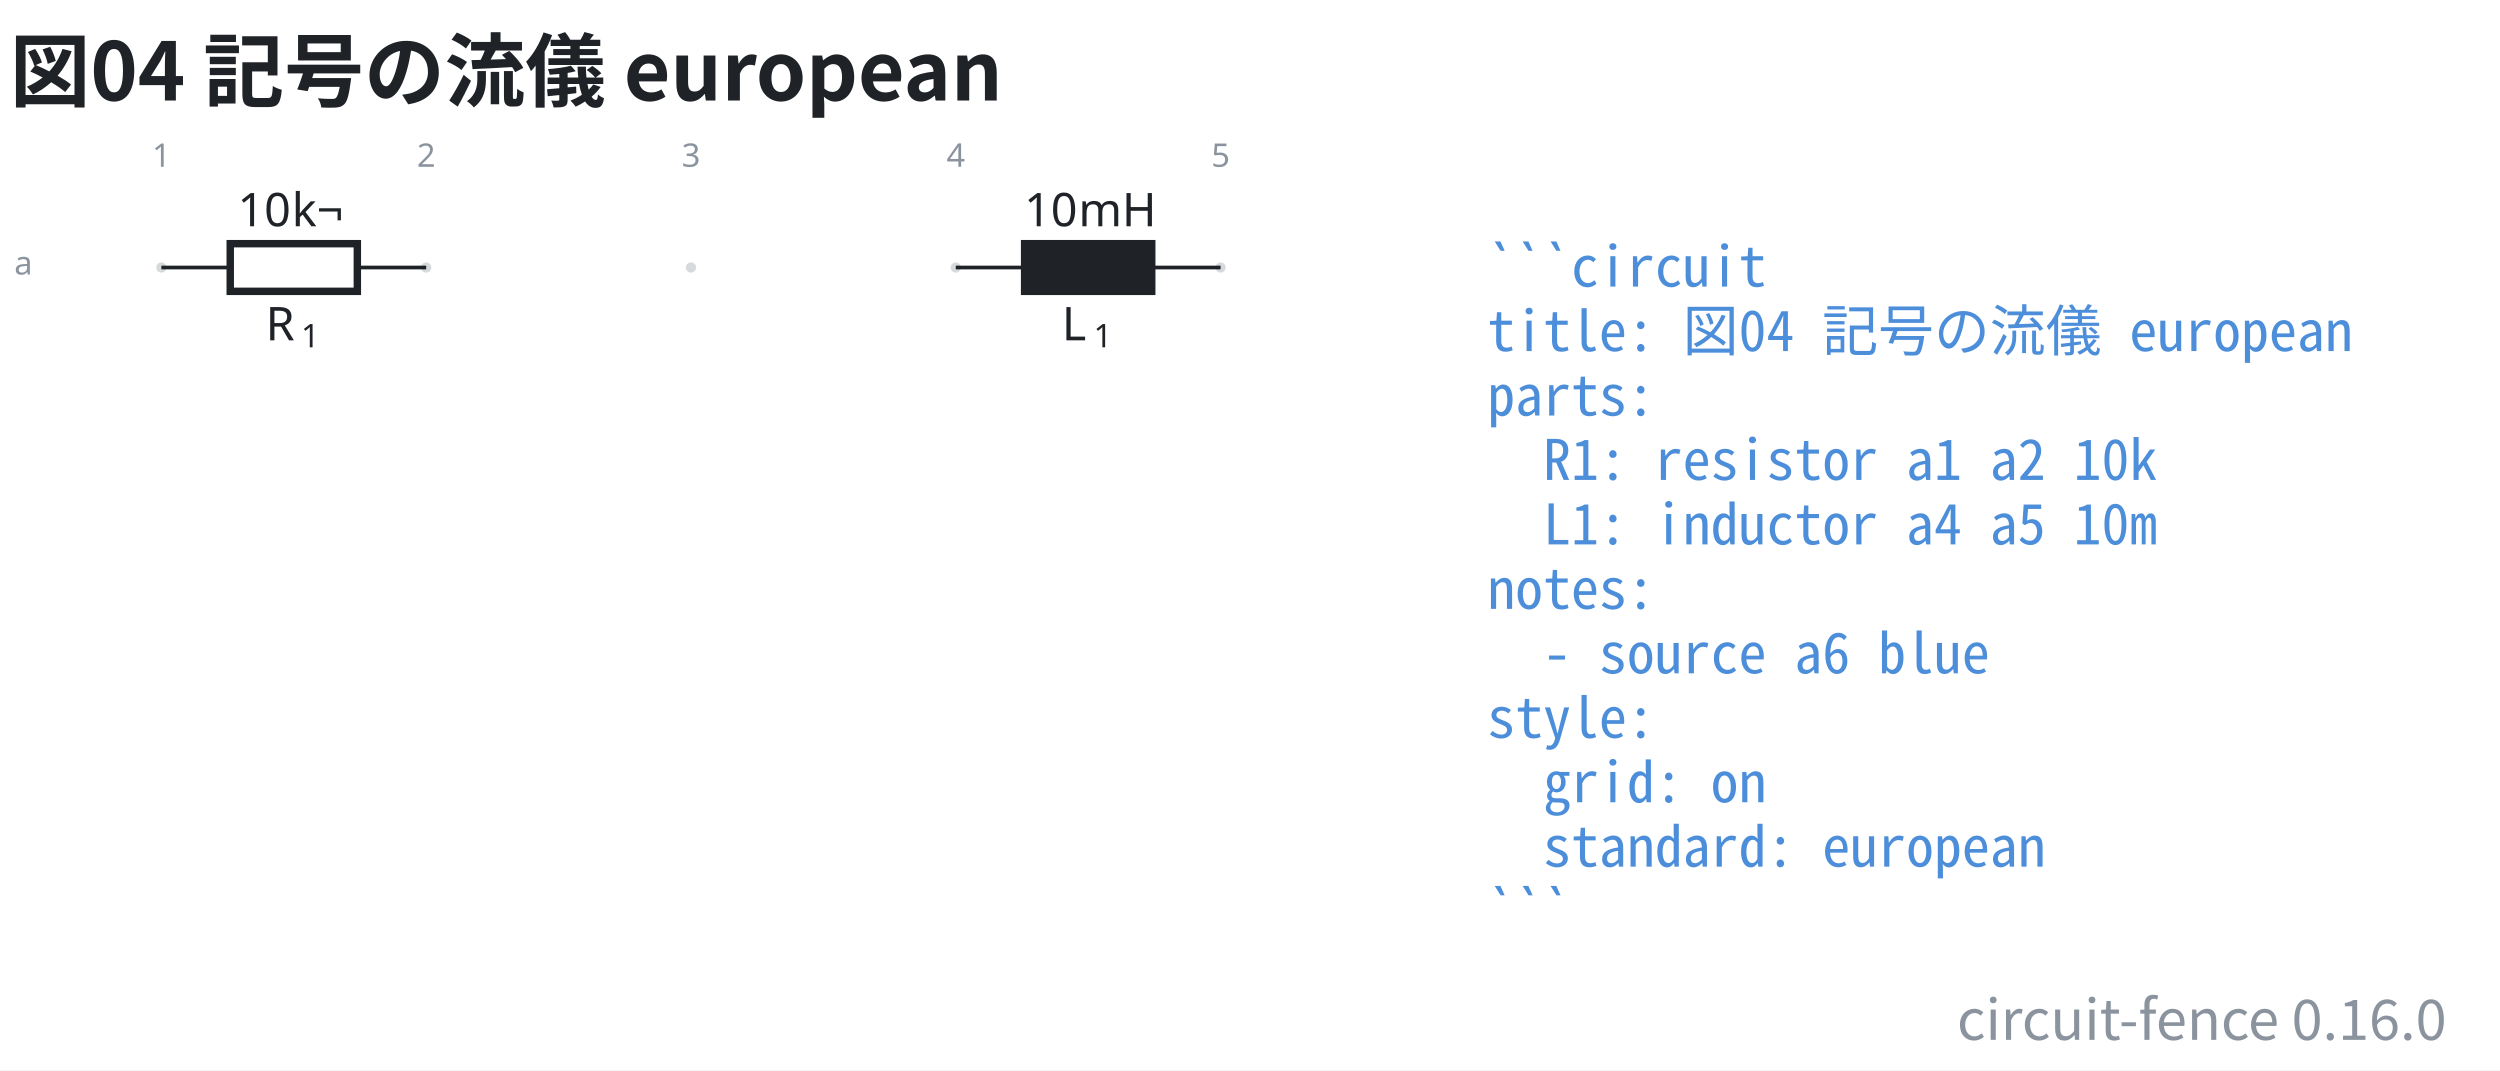
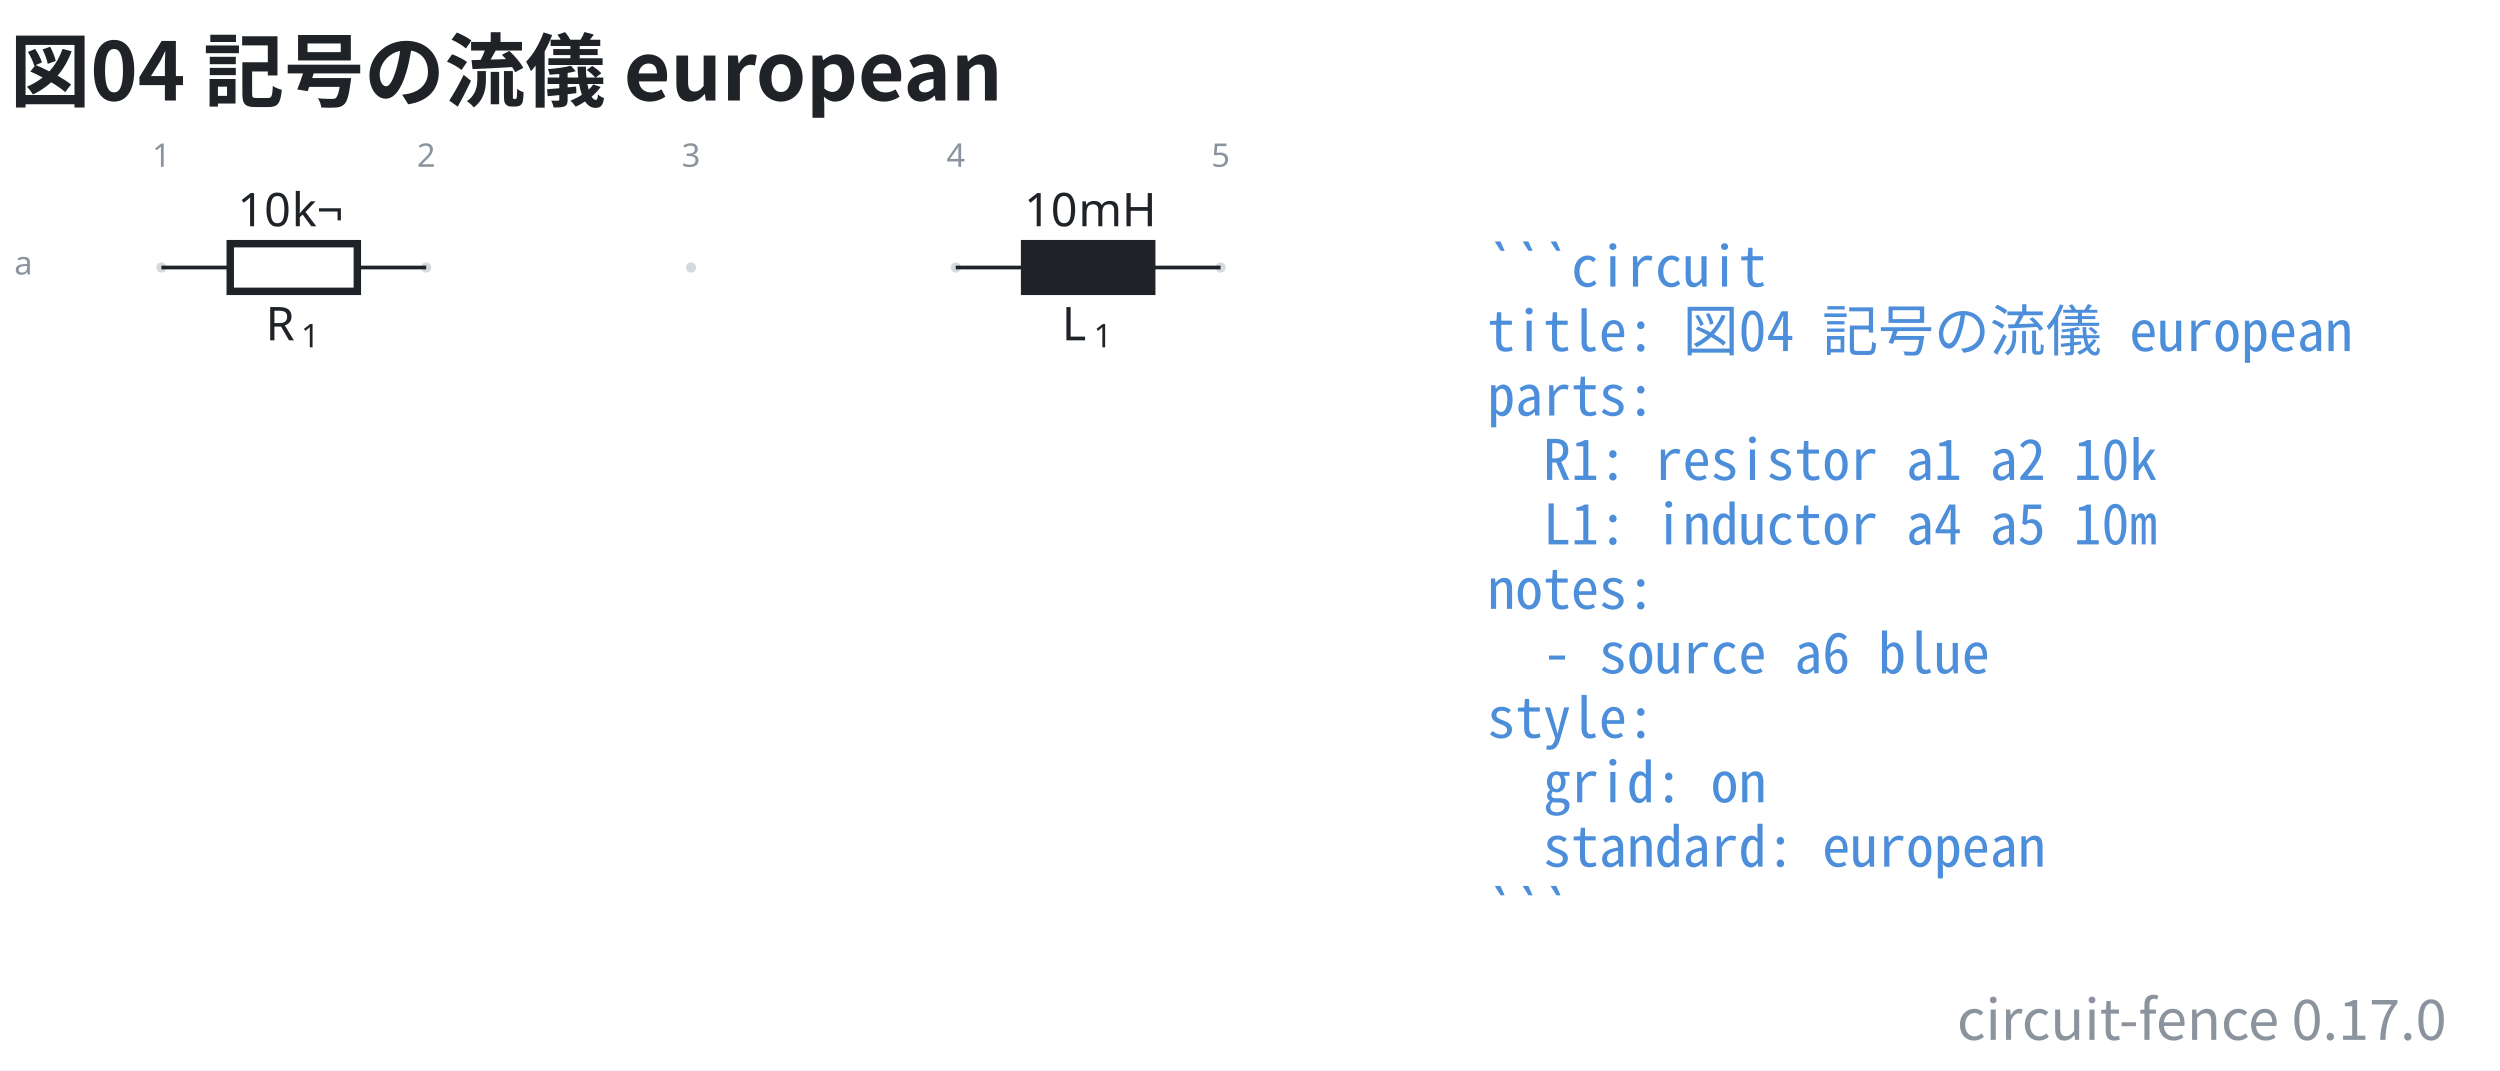
- <svg xmlns="http://www.w3.org/2000/svg" data-figure-paper="#ffffff" data-circuit-fence="0.16.0" fill="#1f2328" width="716.343" height="306.682" viewBox="-72 -72 537.257 230.012">
+ <svg xmlns="http://www.w3.org/2000/svg" data-figure-paper="#ffffff" data-circuit-fence="0.17.0" fill="#1f2328" width="716.343" height="306.682" viewBox="-72 -72 537.257 230.012">
  <rect x="-72" y="-72" width="537.257" height="230.012" fill="#ffffff" />
  <g stroke="#1f2328" stroke-miterlimit="10" stroke-width=".8">
    <path fill="#8b949e" fill-opacity=".35" stroke="none" stroke-opacity=".35" d="M-36.218-14.511a1.1 1.1 0 1 0-2.2 0 1.1 1.1 0 0 0 2.2 0M20.688-14.511a1.1 1.1 0 1 0-2.2 0 1.1 1.1 0 0 0 2.2 0M77.593-14.511a1.1 1.1 0 1 0-2.2 0 1.1 1.1 0 0 0 2.2 0M134.499-14.511a1.1 1.1 0 1 0-2.2 0 1.1 1.1 0 0 0 2.2 0M191.404-14.511a1.1 1.1 0 1 0-2.2 0 1.1 1.1 0 0 0 2.2 0m-1.1 0" />
    <g fill="#8b949e" stroke="#8b949e">
      <text x="-37.318" y="-14.511" fill="#8b949e" stroke="none" font-family="cmr7" font-size="7" transform="translate(-1.993 -21.645)">1</text>
    </g>
    <g fill="#8b949e" stroke="#8b949e">
      <text x="-37.318" y="-14.511" fill="#8b949e" stroke="none" font-family="cmr7" font-size="7" transform="translate(54.912 -21.645)">2</text>
    </g>
    <g fill="#8b949e" stroke="#8b949e">
      <text x="-37.318" y="-14.511" fill="#8b949e" stroke="none" font-family="cmr7" font-size="7" transform="translate(111.818 -21.645)">3</text>
    </g>
    <g fill="#8b949e" stroke="#8b949e">
      <text x="-37.318" y="-14.511" fill="#8b949e" stroke="none" font-family="cmr7" font-size="7" transform="translate(168.723 -21.645)">4</text>
    </g>
    <g fill="#8b949e" stroke="#8b949e">
      <text x="-37.318" y="-14.511" fill="#8b949e" stroke="none" font-family="cmr7" font-size="7" transform="translate(225.629 -21.645)">5</text>
    </g>
    <g fill="#8b949e" stroke="#8b949e">
      <text x="-37.318" y="-14.511" fill="#8b949e" stroke="none" font-family="cmr7" font-size="7" transform="translate(-31.62 1.507)">a</text>
    </g>
    <path fill="none" d="M-37.318-14.511h.4m-.4 0h14.796m27.314 0h14.796m-.4 0h.4" />
    <g stroke-width="1.6">
      <path fill="none" d="M-22.522-19.633H4.792V-9.39h-27.314Z" />
    </g>
    <g stroke="none">
      <text x="-37.318" y="-14.511" font-family="cmmi10" font-size="10" transform="translate(22.413 15.648)">R</text>
      <text x="-29.725" y="-13.011" font-family="cmr7" font-size="7" transform="translate(22.413 15.648)">1</text>
    </g>
    <g stroke="none" font-family="cmr10" font-size="10">
      <text x="-37.318" y="-14.511" transform="translate(16.37 -8.863)">10</text>
      <text x="-25.651" y="-14.511" transform="translate(16.37 -8.863)">k¬</text>
    </g>
    <path fill="none" d="M133.399-14.511h.4m-.4 0h14.795m27.315 0h14.795m-.4 0h.4" />
    <g stroke-width="1.6">
      <path d="M148.194-19.633h27.315V-9.39h-27.315Z" />
    </g>
    <g stroke="none">
      <text x="-37.318" y="-14.511" font-family="cmmi10" font-size="10" transform="translate(193.523 15.648)">L</text>
      <text x="-30.512" y="-13.011" font-family="cmr7" font-size="7" transform="translate(193.523 15.648)">1</text>
    </g>
    <g stroke="none" font-family="cmr10" font-size="10">
      <text x="-37.318" y="-14.511" transform="translate(185.42 -8.863)">10</text>
      <text x="-25.651" y="-14.511" transform="translate(185.42 -8.863)">mH</text>
    </g>
    <g>
      <text x="-37.318" y="-14.511" fill="#4c8eda" stroke="none" font-family="'Noto Sans Mono CJK JP',ui-monospace,'SFMono-Regular',Consolas,'Liberation Mono',monospace" font-size="12" transform="translate(284.927 4.1)" xml:space="preserve">```circuit</text>
    </g>
    <g>
      <text x="-37.318" y="-14.511" fill="#4c8eda" stroke="none" font-family="'Noto Sans Mono CJK JP',ui-monospace,'SFMono-Regular',Consolas,'Liberation Mono',monospace" font-size="12" transform="translate(284.927 17.956)" xml:space="preserve">title: 図04 記号の流儀 european</text>
    </g>
    <g>
      <text x="-37.318" y="-14.511" fill="#4c8eda" stroke="none" font-family="'Noto Sans Mono CJK JP',ui-monospace,'SFMono-Regular',Consolas,'Liberation Mono',monospace" font-size="12" transform="translate(284.927 31.813)" xml:space="preserve">parts:</text>
    </g>
    <g>
      <text x="-37.318" y="-14.511" fill="#4c8eda" stroke="none" font-family="'Noto Sans Mono CJK JP',ui-monospace,'SFMono-Regular',Consolas,'Liberation Mono',monospace" font-size="12" transform="translate(284.927 45.641)" xml:space="preserve">  R1: resistor a1 a2 10k</text>
    </g>
    <g>
      <text x="-37.318" y="-14.511" fill="#4c8eda" stroke="none" font-family="'Noto Sans Mono CJK JP',ui-monospace,'SFMono-Regular',Consolas,'Liberation Mono',monospace" font-size="12" transform="translate(284.927 59.498)" xml:space="preserve">  L1: inductor a4 a5 10m</text>
    </g>
    <g>
      <text x="-37.318" y="-14.511" fill="#4c8eda" stroke="none" font-family="'Noto Sans Mono CJK JP',ui-monospace,'SFMono-Regular',Consolas,'Liberation Mono',monospace" font-size="12" transform="translate(284.927 73.354)" xml:space="preserve">notes:</text>
    </g>
    <g>
      <text x="-37.318" y="-14.511" fill="#4c8eda" stroke="none" font-family="'Noto Sans Mono CJK JP',ui-monospace,'SFMono-Regular',Consolas,'Liberation Mono',monospace" font-size="12" transform="translate(284.927 87.21)" xml:space="preserve">  - source a6 blue</text>
    </g>
    <g>
      <text x="-37.318" y="-14.511" fill="#4c8eda" stroke="none" font-family="'Noto Sans Mono CJK JP',ui-monospace,'SFMono-Regular',Consolas,'Liberation Mono',monospace" font-size="12" transform="translate(284.927 101.067)" xml:space="preserve">style:</text>
    </g>
    <g>
      <text x="-37.318" y="-14.511" fill="#4c8eda" stroke="none" font-family="'Noto Sans Mono CJK JP',ui-monospace,'SFMono-Regular',Consolas,'Liberation Mono',monospace" font-size="12" transform="translate(284.927 114.924)" xml:space="preserve">  grid: on</text>
    </g>
    <g>
      <text x="-37.318" y="-14.511" fill="#4c8eda" stroke="none" font-family="'Noto Sans Mono CJK JP',ui-monospace,'SFMono-Regular',Consolas,'Liberation Mono',monospace" font-size="12" transform="translate(284.927 128.751)" xml:space="preserve">  standard: european</text>
    </g>
    <g>
      <text x="-37.318" y="-14.511" fill="#4c8eda" stroke="none" font-family="'Noto Sans Mono CJK JP',ui-monospace,'SFMono-Regular',Consolas,'Liberation Mono',monospace" font-size="12" transform="translate(284.927 142.608)" xml:space="preserve">```</text>
    </g>
    <g>
      <text x="-37.318" y="-14.511" fill="#1f2328" stroke="none" font-family="'Noto Sans CJK JP','Noto Sans JP','Hiragino Sans','Yu Gothic',sans-serif" font-size="17.28" transform="translate(-32.552 -35.889)" font-weight="bold">図04 記号の流儀 european</text>
    </g>
    <g>
-       <text x="-37.318" y="-14.511" fill="#8b949e" stroke="none" font-family="'Noto Sans CJK JP','Noto Sans JP','Hiragino Sans','Yu Gothic',sans-serif" font-size="12" transform="translate(491.097 165.98)" text-anchor="end">circuit-fence 0.16.0</text>
+       <text x="-37.318" y="-14.511" fill="#8b949e" stroke="none" font-family="'Noto Sans CJK JP','Noto Sans JP','Hiragino Sans','Yu Gothic',sans-serif" font-size="12" transform="translate(491.097 165.98)" text-anchor="end">circuit-fence 0.17.0</text>
    </g>
  </g>
</svg>
